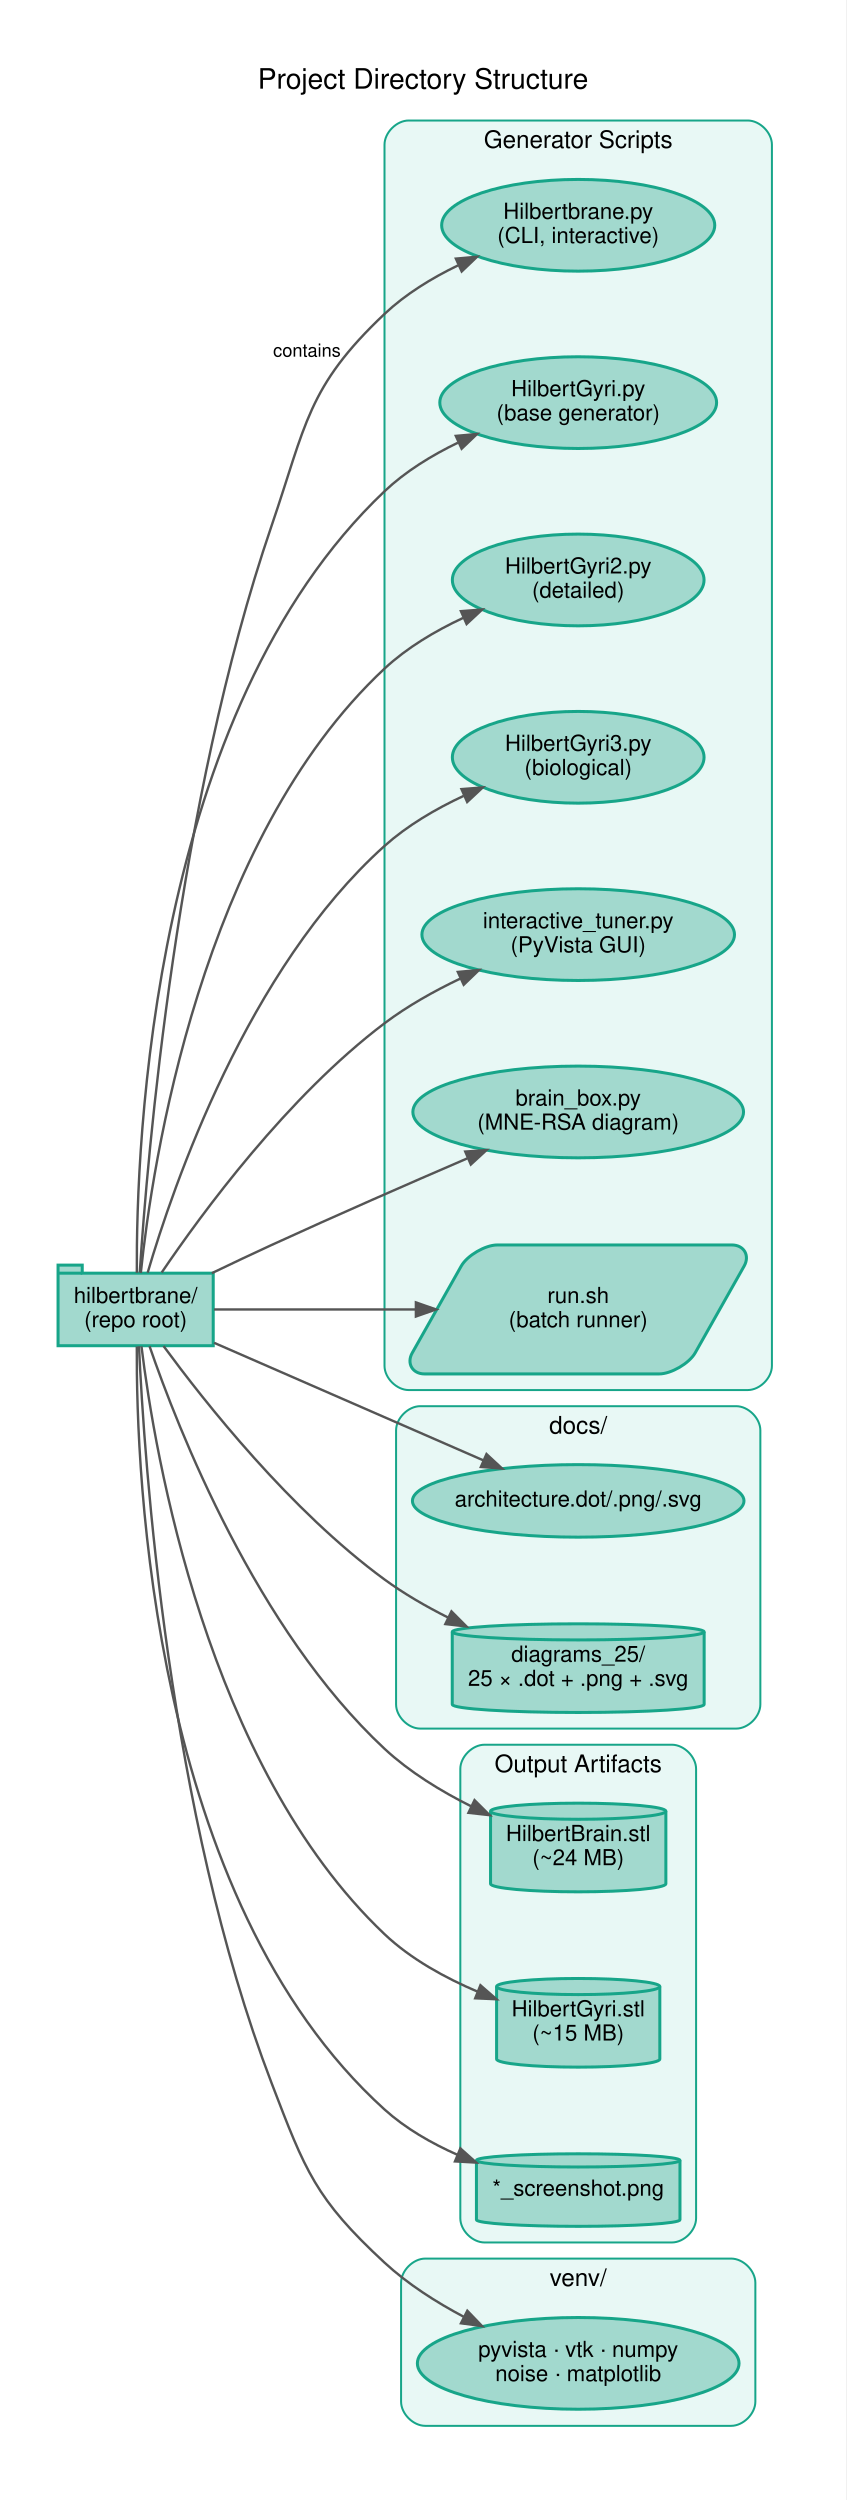
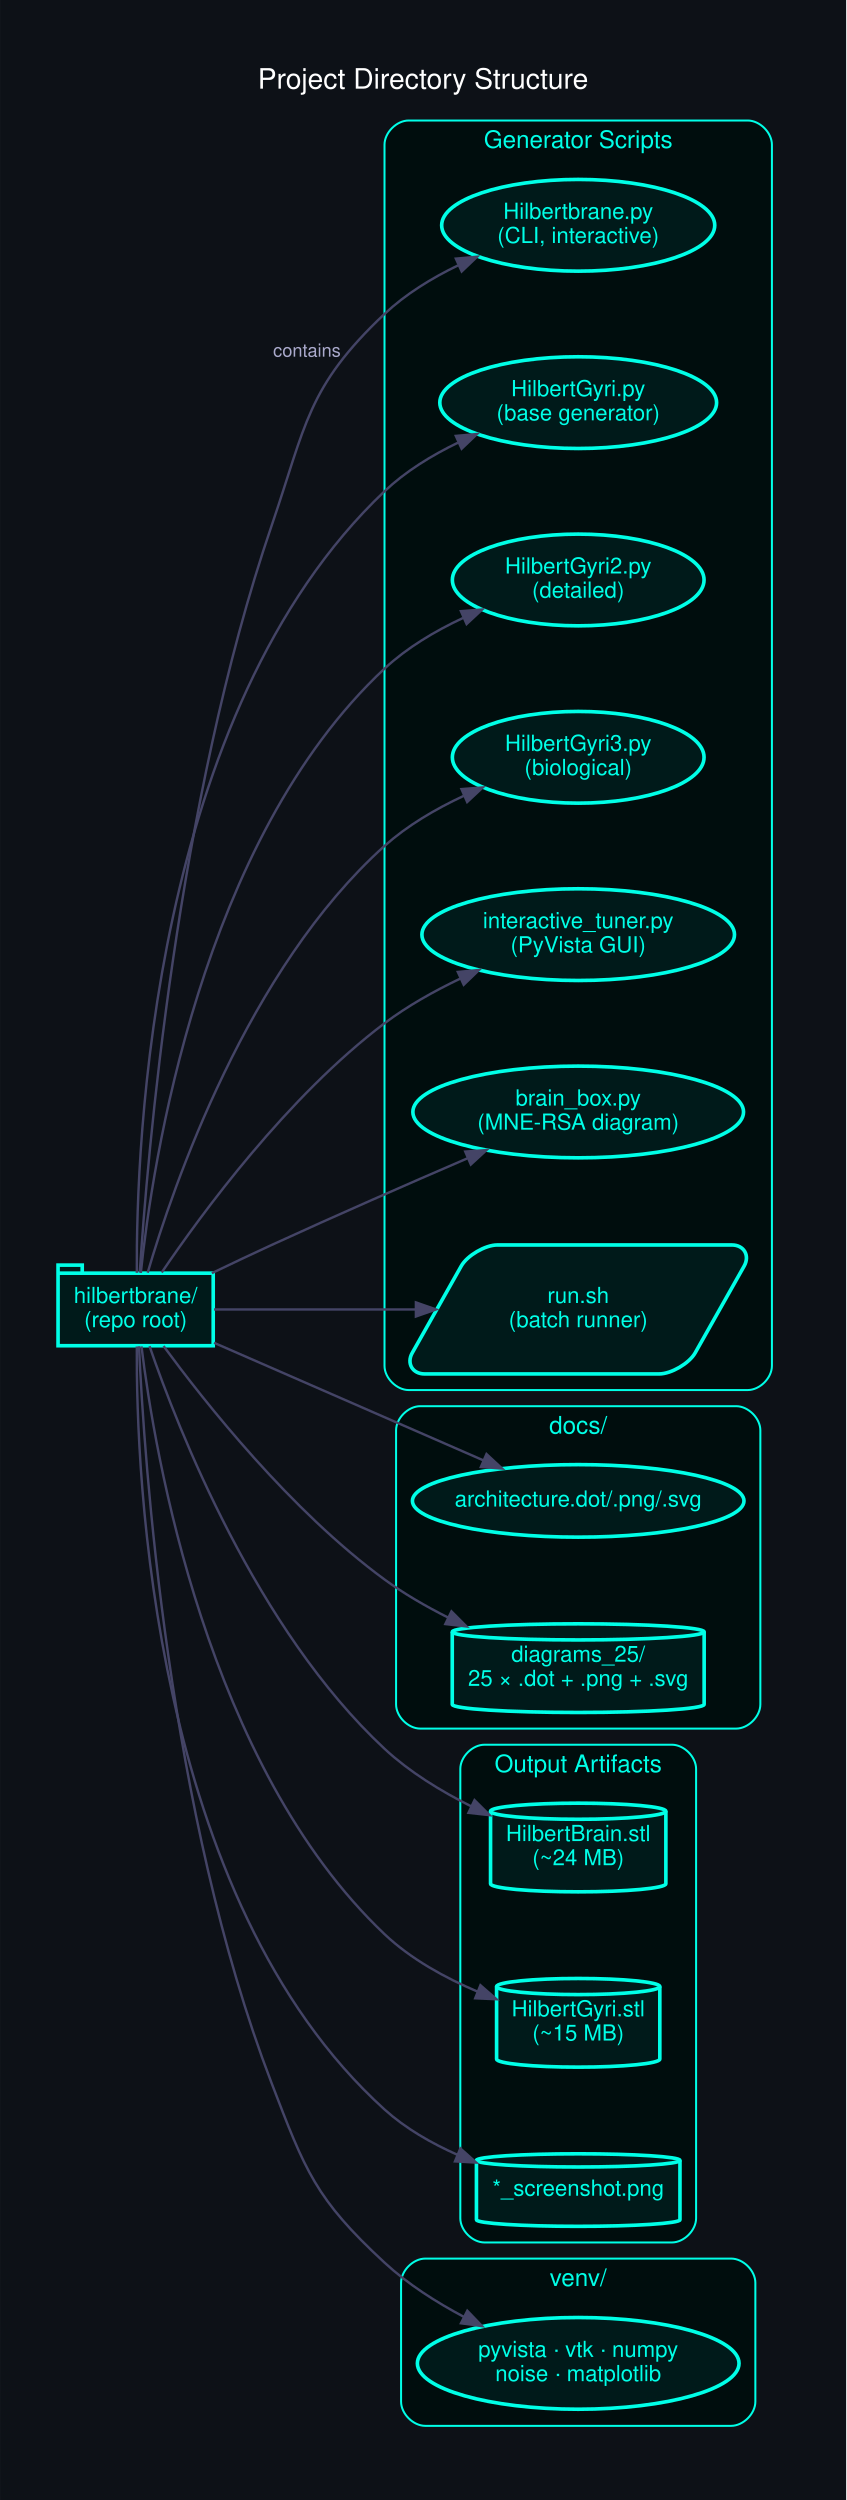
<svg xmlns="http://www.w3.org/2000/svg" width="420pt" height="1241pt" viewBox="0.00 0.00 419.85 1240.60">
  <g id="graph0" class="graph" transform="scale(1 1) rotate(0) translate(28.8 1211.8)">
-     <polygon fill="#ffffff" stroke="transparent" points="-28.8,28.8 -28.8,-1211.8 391.05,-1211.8 391.05,28.8 -28.8,28.8" />
-     <text text-anchor="middle" x="181.12" y="-1167.8" font-family="Helvetica,Arial,sans-serif" font-size="14.00">Project Directory Structure</text>
+     <polygon fill="#0d1117" stroke="transparent" points="-28.8,28.8 -28.8,-1211.8 391.05,-1211.8 391.05,28.8 -28.8,28.8" />
+     <text text-anchor="middle" x="181.12" y="-1167.8" font-family="Helvetica,Arial,sans-serif" font-size="14.00" fill="white">Project Directory Structure</text>
    <g id="clust1" class="cluster">
-       <path fill="#e8f8f5" stroke="#17a589" d="M174,-522C174,-522 342.25,-522 342.25,-522 348.25,-522 354.25,-528 354.25,-534 354.25,-534 354.25,-1140 354.25,-1140 354.25,-1146 348.25,-1152 342.25,-1152 342.25,-1152 174,-1152 174,-1152 168,-1152 162,-1146 162,-1140 162,-1140 162,-534 162,-534 162,-528 168,-522 174,-522" />
-       <text text-anchor="middle" x="258.12" y="-1138.4" font-family="Helvetica,Arial,sans-serif" font-size="12.00">Generator Scripts</text>
+       <path fill="#000d0d" stroke="#00ffe7" d="M174,-522C174,-522 342.25,-522 342.25,-522 348.25,-522 354.25,-528 354.25,-534 354.25,-534 354.25,-1140 354.25,-1140 354.25,-1146 348.25,-1152 342.25,-1152 342.25,-1152 174,-1152 174,-1152 168,-1152 162,-1146 162,-1140 162,-1140 162,-534 162,-534 162,-528 168,-522 174,-522" />
+       <text text-anchor="middle" x="258.12" y="-1138.4" font-family="Helvetica,Arial,sans-serif" font-size="12.00" fill="#00ffe7">Generator Scripts</text>
    </g>
    <g id="clust2" class="cluster">
-       <path fill="#e8f8f5" stroke="#17a589" d="M179.74,-354C179.74,-354 336.51,-354 336.51,-354 342.51,-354 348.51,-360 348.51,-366 348.51,-366 348.51,-502 348.51,-502 348.51,-508 342.51,-514 336.51,-514 336.51,-514 179.74,-514 179.74,-514 173.74,-514 167.74,-508 167.74,-502 167.74,-502 167.74,-366 167.74,-366 167.74,-360 173.74,-354 179.74,-354" />
-       <text text-anchor="middle" x="258.12" y="-500.4" font-family="Helvetica,Arial,sans-serif" font-size="12.00">docs/</text>
+       <path fill="#000d0d" stroke="#00ffe7" d="M179.74,-354C179.74,-354 336.51,-354 336.51,-354 342.51,-354 348.51,-360 348.51,-366 348.51,-366 348.51,-502 348.51,-502 348.51,-508 342.51,-514 336.51,-514 336.51,-514 179.74,-514 179.74,-514 173.74,-514 167.74,-508 167.74,-502 167.74,-502 167.74,-366 167.74,-366 167.74,-360 173.74,-354 179.74,-354" />
+       <text text-anchor="middle" x="258.12" y="-500.4" font-family="Helvetica,Arial,sans-serif" font-size="12.00" fill="#00ffe7">docs/</text>
    </g>
    <g id="clust3" class="cluster">
-       <path fill="#e8f8f5" stroke="#17a589" d="M211.62,-99C211.62,-99 304.62,-99 304.62,-99 310.62,-99 316.62,-105 316.62,-111 316.62,-111 316.62,-334 316.62,-334 316.62,-340 310.62,-346 304.62,-346 304.62,-346 211.62,-346 211.62,-346 205.62,-346 199.62,-340 199.62,-334 199.62,-334 199.62,-111 199.62,-111 199.62,-105 205.62,-99 211.62,-99" />
-       <text text-anchor="middle" x="258.12" y="-332.4" font-family="Helvetica,Arial,sans-serif" font-size="12.00">Output Artifacts</text>
+       <path fill="#000d0d" stroke="#00ffe7" d="M211.62,-99C211.62,-99 304.62,-99 304.62,-99 310.62,-99 316.62,-105 316.62,-111 316.62,-111 316.62,-334 316.62,-334 316.62,-340 310.62,-346 304.62,-346 304.62,-346 211.62,-346 211.62,-346 205.62,-346 199.62,-340 199.62,-334 199.62,-334 199.62,-111 199.62,-111 199.62,-105 205.62,-99 211.62,-99" />
+       <text text-anchor="middle" x="258.12" y="-332.4" font-family="Helvetica,Arial,sans-serif" font-size="12.00" fill="#00ffe7">Output Artifacts</text>
    </g>
    <g id="clust4" class="cluster">
-       <path fill="#e8f8f5" stroke="#17a589" d="M182.22,-8C182.22,-8 334.03,-8 334.03,-8 340.03,-8 346.03,-14 346.03,-20 346.03,-20 346.03,-79 346.03,-79 346.03,-85 340.03,-91 334.03,-91 334.03,-91 182.22,-91 182.22,-91 176.22,-91 170.22,-85 170.22,-79 170.22,-79 170.22,-20 170.22,-20 170.22,-14 176.22,-8 182.22,-8" />
-       <text text-anchor="middle" x="258.12" y="-77.4" font-family="Helvetica,Arial,sans-serif" font-size="12.00">venv/</text>
+       <path fill="#000d0d" stroke="#00ffe7" d="M182.22,-8C182.22,-8 334.03,-8 334.03,-8 340.03,-8 346.03,-14 346.03,-20 346.03,-20 346.03,-79 346.03,-79 346.03,-85 340.03,-91 334.03,-91 334.03,-91 182.22,-91 182.22,-91 176.22,-91 170.22,-85 170.22,-79 170.22,-79 170.22,-20 170.22,-20 170.22,-14 176.22,-8 182.22,-8" />
+       <text text-anchor="middle" x="258.12" y="-77.4" font-family="Helvetica,Arial,sans-serif" font-size="12.00" fill="#00ffe7">venv/</text>
    </g>
    <g id="node1" class="node">
-       <polygon fill="#a2d9ce" stroke="#17a589" stroke-width="1.5" points="77,-580 12,-580 12,-584 0,-584 0,-544 77,-544 77,-580" />
-       <polyline fill="none" stroke="#17a589" stroke-width="1.5" points="0,-580 12,-580 " />
-       <text text-anchor="middle" x="38.5" y="-565.2" font-family="Helvetica,Arial,sans-serif" font-size="11.00">hilbertbrane/</text>
-       <text text-anchor="middle" x="38.5" y="-553.2" font-family="Helvetica,Arial,sans-serif" font-size="11.00">(repo root)</text>
+       <polygon fill="#001a1a" stroke="#00ffe7" stroke-width="1.8" points="77,-580 12,-580 12,-584 0,-584 0,-544 77,-544 77,-580" />
+       <polyline fill="none" stroke="#00ffe7" stroke-width="1.8" points="0,-580 12,-580 " />
+       <text text-anchor="middle" x="38.5" y="-565.2" font-family="Helvetica,Arial,sans-serif" font-size="11.00" fill="#00ffe7">hilbertbrane/</text>
+       <text text-anchor="middle" x="38.5" y="-553.2" font-family="Helvetica,Arial,sans-serif" font-size="11.00" fill="#00ffe7">(repo root)</text>
    </g>
    <g id="node2" class="node">
-       <ellipse fill="#a2d9ce" stroke="#17a589" stroke-width="1.5" cx="258.12" cy="-1100" rx="67.76" ry="22.76" />
-       <text text-anchor="middle" x="258.12" y="-1103.2" font-family="Helvetica,Arial,sans-serif" font-size="11.00">Hilbertbrane.py</text>
-       <text text-anchor="middle" x="258.12" y="-1091.2" font-family="Helvetica,Arial,sans-serif" font-size="11.00">(CLI, interactive)</text>
+       <ellipse fill="#001a1a" stroke="#00ffe7" stroke-width="1.8" cx="258.12" cy="-1100" rx="67.76" ry="22.76" />
+       <text text-anchor="middle" x="258.12" y="-1103.2" font-family="Helvetica,Arial,sans-serif" font-size="11.00" fill="#00ffe7">Hilbertbrane.py</text>
+       <text text-anchor="middle" x="258.12" y="-1091.2" font-family="Helvetica,Arial,sans-serif" font-size="11.00" fill="#00ffe7">(CLI, interactive)</text>
    </g>
    <g id="edge1" class="edge">
-       <path fill="none" stroke="#555555" stroke-width="1.2" d="M40.55,-580.34C44.23,-636.99 58.98,-813.57 106,-951 123.12,-1001.04 123.56,-1019.68 162,-1056 172.43,-1065.85 185.46,-1073.81 198.5,-1080.11" />
-       <polygon fill="#555555" stroke="#555555" stroke-width="1.2" points="197.41,-1083.46 207.96,-1084.4 200.3,-1077.08 197.41,-1083.46" />
-       <text text-anchor="middle" x="123.5" y="-1034.8" font-family="Helvetica,Arial,sans-serif" font-size="9.00">contains</text>
+       <path fill="none" stroke="#444466" stroke-width="1.2" d="M40.55,-580.34C44.23,-636.99 58.98,-813.57 106,-951 123.12,-1001.04 123.56,-1019.68 162,-1056 172.43,-1065.85 185.46,-1073.81 198.5,-1080.11" />
+       <polygon fill="#444466" stroke="#444466" stroke-width="1.2" points="197.41,-1083.46 207.96,-1084.4 200.3,-1077.08 197.41,-1083.46" />
+       <text text-anchor="middle" x="123.5" y="-1034.8" font-family="Helvetica,Arial,sans-serif" font-size="9.00" fill="#aaaacc">contains</text>
    </g>
    <g id="node3" class="node">
-       <ellipse fill="#a2d9ce" stroke="#17a589" stroke-width="1.5" cx="258.12" cy="-1012" rx="68.68" ry="22.76" />
-       <text text-anchor="middle" x="258.12" y="-1015.2" font-family="Helvetica,Arial,sans-serif" font-size="11.00">HilbertGyri.py</text>
-       <text text-anchor="middle" x="258.12" y="-1003.2" font-family="Helvetica,Arial,sans-serif" font-size="11.00">(base generator)</text>
+       <ellipse fill="#001a1a" stroke="#00ffe7" stroke-width="1.8" cx="258.12" cy="-1012" rx="68.68" ry="22.76" />
+       <text text-anchor="middle" x="258.12" y="-1015.2" font-family="Helvetica,Arial,sans-serif" font-size="11.00" fill="#00ffe7">HilbertGyri.py</text>
+       <text text-anchor="middle" x="258.12" y="-1003.2" font-family="Helvetica,Arial,sans-serif" font-size="11.00" fill="#00ffe7">(base generator)</text>
    </g>
    <g id="edge2" class="edge">
-       <path fill="none" stroke="#555555" stroke-width="1.2" d="M39.09,-580.18C38.7,-643.77 46.35,-858.3 162,-968 172.41,-977.87 185.43,-985.84 198.47,-992.14" />
-       <polygon fill="#555555" stroke="#555555" stroke-width="1.2" points="197.38,-995.49 207.93,-996.43 200.27,-989.11 197.38,-995.49" />
+       <path fill="none" stroke="#444466" stroke-width="1.2" d="M39.09,-580.18C38.7,-643.77 46.35,-858.3 162,-968 172.41,-977.87 185.43,-985.84 198.47,-992.14" />
+       <polygon fill="#444466" stroke="#444466" stroke-width="1.2" points="197.38,-995.49 207.93,-996.43 200.27,-989.11 197.38,-995.49" />
    </g>
    <g id="node4" class="node">
-       <ellipse fill="#a2d9ce" stroke="#17a589" stroke-width="1.5" cx="258.12" cy="-924" rx="62.45" ry="22.76" />
-       <text text-anchor="middle" x="258.12" y="-927.2" font-family="Helvetica,Arial,sans-serif" font-size="11.00">HilbertGyri2.py</text>
-       <text text-anchor="middle" x="258.12" y="-915.2" font-family="Helvetica,Arial,sans-serif" font-size="11.00">(detailed)</text>
+       <ellipse fill="#001a1a" stroke="#00ffe7" stroke-width="1.8" cx="258.12" cy="-924" rx="62.45" ry="22.76" />
+       <text text-anchor="middle" x="258.12" y="-927.2" font-family="Helvetica,Arial,sans-serif" font-size="11.00" fill="#00ffe7">HilbertGyri2.py</text>
+       <text text-anchor="middle" x="258.12" y="-915.2" font-family="Helvetica,Arial,sans-serif" font-size="11.00" fill="#00ffe7">(detailed)</text>
    </g>
    <g id="edge3" class="edge">
-       <path fill="none" stroke="#555555" stroke-width="1.2" d="M41.07,-580.13C46.7,-634.02 70.74,-794.82 162,-880 173.13,-890.39 187.15,-898.69 200.98,-905.15" />
-       <polygon fill="#555555" stroke="#555555" stroke-width="1.2" points="199.92,-908.51 210.49,-909.34 202.74,-902.11 199.92,-908.51" />
+       <path fill="none" stroke="#444466" stroke-width="1.2" d="M41.07,-580.13C46.7,-634.02 70.74,-794.82 162,-880 173.13,-890.39 187.15,-898.69 200.98,-905.15" />
+       <polygon fill="#444466" stroke="#444466" stroke-width="1.2" points="199.92,-908.51 210.49,-909.34 202.74,-902.11 199.92,-908.51" />
    </g>
    <g id="node5" class="node">
-       <ellipse fill="#a2d9ce" stroke="#17a589" stroke-width="1.5" cx="258.12" cy="-836" rx="62.45" ry="22.76" />
-       <text text-anchor="middle" x="258.12" y="-839.2" font-family="Helvetica,Arial,sans-serif" font-size="11.00">HilbertGyri3.py</text>
-       <text text-anchor="middle" x="258.12" y="-827.2" font-family="Helvetica,Arial,sans-serif" font-size="11.00">(biological)</text>
+       <ellipse fill="#001a1a" stroke="#00ffe7" stroke-width="1.8" cx="258.12" cy="-836" rx="62.45" ry="22.76" />
+       <text text-anchor="middle" x="258.12" y="-839.2" font-family="Helvetica,Arial,sans-serif" font-size="11.00" fill="#00ffe7">HilbertGyri3.py</text>
+       <text text-anchor="middle" x="258.12" y="-827.2" font-family="Helvetica,Arial,sans-serif" font-size="11.00" fill="#00ffe7">(biological)</text>
    </g>
    <g id="edge4" class="edge">
-       <path fill="none" stroke="#555555" stroke-width="1.2" d="M44.47,-580.24C57.03,-623.06 93.96,-730.99 162,-792 173.34,-802.17 187.43,-810.39 201.26,-816.85" />
-       <polygon fill="#555555" stroke="#555555" stroke-width="1.2" points="200.2,-820.21 210.76,-821.04 203.02,-813.8 200.2,-820.21" />
+       <path fill="none" stroke="#444466" stroke-width="1.2" d="M44.47,-580.24C57.03,-623.06 93.96,-730.99 162,-792 173.34,-802.17 187.43,-810.39 201.26,-816.85" />
+       <polygon fill="#444466" stroke="#444466" stroke-width="1.2" points="200.2,-820.21 210.76,-821.04 203.02,-813.8 200.2,-820.21" />
    </g>
    <g id="node6" class="node">
-       <ellipse fill="#a2d9ce" stroke="#17a589" stroke-width="1.5" cx="258.12" cy="-748" rx="77.56" ry="22.76" />
-       <text text-anchor="middle" x="258.12" y="-751.2" font-family="Helvetica,Arial,sans-serif" font-size="11.00">interactive_tuner.py</text>
-       <text text-anchor="middle" x="258.12" y="-739.2" font-family="Helvetica,Arial,sans-serif" font-size="11.00">(PyVista GUI)</text>
+       <ellipse fill="#001a1a" stroke="#00ffe7" stroke-width="1.8" cx="258.12" cy="-748" rx="77.56" ry="22.76" />
+       <text text-anchor="middle" x="258.12" y="-751.2" font-family="Helvetica,Arial,sans-serif" font-size="11.00" fill="#00ffe7">interactive_tuner.py</text>
+       <text text-anchor="middle" x="258.12" y="-739.2" font-family="Helvetica,Arial,sans-serif" font-size="11.00" fill="#00ffe7">(PyVista GUI)</text>
    </g>
    <g id="edge5" class="edge">
-       <path fill="none" stroke="#555555" stroke-width="1.2" d="M51.44,-580.34C71.35,-609.73 113.91,-667.73 162,-704 173.34,-712.55 186.61,-719.98 199.57,-726.17" />
-       <polygon fill="#555555" stroke="#555555" stroke-width="1.2" points="198.38,-729.48 208.93,-730.46 201.3,-723.11 198.38,-729.48" />
+       <path fill="none" stroke="#444466" stroke-width="1.2" d="M51.44,-580.34C71.35,-609.73 113.91,-667.73 162,-704 173.34,-712.55 186.61,-719.98 199.57,-726.17" />
+       <polygon fill="#444466" stroke="#444466" stroke-width="1.2" points="198.38,-729.48 208.93,-730.46 201.3,-723.11 198.38,-729.48" />
    </g>
    <g id="node7" class="node">
-       <ellipse fill="#a2d9ce" stroke="#17a589" stroke-width="1.5" cx="258.12" cy="-660" rx="82.05" ry="22.76" />
-       <text text-anchor="middle" x="258.12" y="-663.2" font-family="Helvetica,Arial,sans-serif" font-size="11.00">brain_box.py</text>
-       <text text-anchor="middle" x="258.12" y="-651.2" font-family="Helvetica,Arial,sans-serif" font-size="11.00">(MNE-RSA diagram)</text>
+       <ellipse fill="#001a1a" stroke="#00ffe7" stroke-width="1.8" cx="258.12" cy="-660" rx="82.05" ry="22.76" />
+       <text text-anchor="middle" x="258.12" y="-663.2" font-family="Helvetica,Arial,sans-serif" font-size="11.00" fill="#00ffe7">brain_box.py</text>
+       <text text-anchor="middle" x="258.12" y="-651.2" font-family="Helvetica,Arial,sans-serif" font-size="11.00" fill="#00ffe7">(MNE-RSA diagram)</text>
    </g>
    <g id="edge6" class="edge">
-       <path fill="none" stroke="#555555" stroke-width="1.2" d="M76.32,-580.01C85.95,-584.64 96.33,-589.57 106,-594 138.03,-608.69 174.19,-624.52 203.11,-636.98" />
-       <polygon fill="#555555" stroke="#555555" stroke-width="1.2" points="202.06,-640.34 212.63,-641.08 204.83,-633.91 202.06,-640.34" />
+       <path fill="none" stroke="#444466" stroke-width="1.2" d="M76.32,-580.01C85.95,-584.64 96.33,-589.57 106,-594 138.03,-608.69 174.19,-624.52 203.11,-636.98" />
+       <polygon fill="#444466" stroke="#444466" stroke-width="1.2" points="202.06,-640.34 212.63,-641.08 204.83,-633.91 202.06,-640.34" />
    </g>
    <g id="node8" class="node">
-       <path fill="#a2d9ce" stroke="#17a589" stroke-width="1.5" d="M334.37,-594C334.37,-594 217.99,-594 217.99,-594 211.99,-594 203.04,-588.77 200.09,-583.55 200.09,-583.55 175.77,-540.45 175.77,-540.45 172.82,-535.23 175.88,-530 181.88,-530 181.88,-530 298.26,-530 298.26,-530 304.26,-530 313.21,-535.23 316.16,-540.45 316.16,-540.45 340.48,-583.55 340.48,-583.55 343.42,-588.77 340.37,-594 334.37,-594" />
-       <text text-anchor="middle" x="258.12" y="-565.2" font-family="Helvetica,Arial,sans-serif" font-size="11.00">run.sh</text>
-       <text text-anchor="middle" x="258.12" y="-553.2" font-family="Helvetica,Arial,sans-serif" font-size="11.00">(batch runner)</text>
+       <path fill="#001a1a" stroke="#00ffe7" stroke-width="1.8" d="M334.37,-594C334.37,-594 217.99,-594 217.99,-594 211.99,-594 203.04,-588.77 200.09,-583.55 200.09,-583.55 175.77,-540.45 175.77,-540.45 172.82,-535.23 175.88,-530 181.88,-530 181.88,-530 298.26,-530 298.26,-530 304.26,-530 313.21,-535.23 316.16,-540.45 316.16,-540.45 340.48,-583.55 340.48,-583.55 343.42,-588.77 340.37,-594 334.37,-594" />
+       <text text-anchor="middle" x="258.12" y="-565.2" font-family="Helvetica,Arial,sans-serif" font-size="11.00" fill="#00ffe7">run.sh</text>
+       <text text-anchor="middle" x="258.12" y="-553.2" font-family="Helvetica,Arial,sans-serif" font-size="11.00" fill="#00ffe7">(batch runner)</text>
    </g>
    <g id="edge7" class="edge">
-       <path fill="none" stroke="#555555" stroke-width="1.2" d="M77.41,-562C104.89,-562 143.05,-562 177.15,-562" />
-       <polygon fill="#555555" stroke="#555555" stroke-width="1.2" points="177.58,-565.5 187.58,-562 177.58,-558.5 177.58,-565.5" />
+       <path fill="none" stroke="#444466" stroke-width="1.2" d="M77.41,-562C104.89,-562 143.05,-562 177.15,-562" />
+       <polygon fill="#444466" stroke="#444466" stroke-width="1.2" points="177.58,-565.5 187.58,-562 177.58,-558.5 177.58,-565.5" />
    </g>
    <g id="node9" class="node">
-       <ellipse fill="#a2d9ce" stroke="#17a589" stroke-width="1.5" cx="258.12" cy="-467" rx="82.27" ry="18" />
-       <text text-anchor="middle" x="258.12" y="-464.2" font-family="Helvetica,Arial,sans-serif" font-size="11.00">architecture.dot/.png/.svg</text>
+       <ellipse fill="#001a1a" stroke="#00ffe7" stroke-width="1.8" cx="258.12" cy="-467" rx="82.27" ry="18" />
+       <text text-anchor="middle" x="258.12" y="-464.2" font-family="Helvetica,Arial,sans-serif" font-size="11.00" fill="#00ffe7">architecture.dot/.png/.svg</text>
    </g>
    <g id="edge8" class="edge">
-       <path fill="none" stroke="#555555" stroke-width="1.2" d="M77.41,-545.45C114.61,-529.21 171.4,-504.42 211.16,-487.06" />
-       <polygon fill="#555555" stroke="#555555" stroke-width="1.2" points="212.61,-490.25 220.38,-483.04 209.81,-483.83 212.61,-490.25" />
+       <path fill="none" stroke="#444466" stroke-width="1.2" d="M77.41,-545.45C114.61,-529.21 171.4,-504.42 211.16,-487.06" />
+       <polygon fill="#444466" stroke="#444466" stroke-width="1.2" points="212.61,-490.25 220.38,-483.04 209.81,-483.83 212.61,-490.25" />
    </g>
    <g id="node10" class="node">
-       <path fill="#a2d9ce" stroke="#17a589" stroke-width="1.5" d="M320.62,-402C320.62,-404.21 292.61,-406 258.12,-406 223.64,-406 195.62,-404.21 195.62,-402 195.62,-402 195.62,-366 195.62,-366 195.62,-363.79 223.64,-362 258.12,-362 292.61,-362 320.62,-363.79 320.62,-366 320.62,-366 320.62,-402 320.62,-402" />
-       <path fill="none" stroke="#17a589" stroke-width="1.5" d="M320.62,-402C320.62,-399.79 292.61,-398 258.12,-398 223.64,-398 195.62,-399.79 195.62,-402" />
-       <text text-anchor="middle" x="258.12" y="-387.2" font-family="Helvetica,Arial,sans-serif" font-size="11.00">diagrams_25/</text>
-       <text text-anchor="middle" x="258.12" y="-375.2" font-family="Helvetica,Arial,sans-serif" font-size="11.00">25 × .dot + .png + .svg</text>
+       <path fill="#001a1a" stroke="#00ffe7" stroke-width="1.8" d="M320.62,-402C320.62,-404.21 292.61,-406 258.12,-406 223.64,-406 195.62,-404.21 195.62,-402 195.62,-402 195.62,-366 195.62,-366 195.62,-363.79 223.64,-362 258.12,-362 292.61,-362 320.62,-363.79 320.62,-366 320.62,-366 320.62,-402 320.62,-402" />
+       <path fill="none" stroke="#00ffe7" stroke-width="1.8" d="M320.62,-402C320.62,-399.79 292.61,-398 258.12,-398 223.64,-398 195.62,-399.79 195.62,-402" />
+       <text text-anchor="middle" x="258.12" y="-387.2" font-family="Helvetica,Arial,sans-serif" font-size="11.00" fill="#00ffe7">diagrams_25/</text>
+       <text text-anchor="middle" x="258.12" y="-375.2" font-family="Helvetica,Arial,sans-serif" font-size="11.00" fill="#00ffe7">25 × .dot + .png + .svg</text>
    </g>
    <g id="edge9" class="edge">
-       <path fill="none" stroke="#555555" stroke-width="1.2" d="M52.35,-543.84C72.85,-515.9 115.45,-462.06 162,-428 171.64,-420.95 182.58,-414.62 193.54,-409.11" />
-       <polygon fill="#555555" stroke="#555555" stroke-width="1.2" points="195.23,-412.18 202.71,-404.67 192.18,-405.88 195.23,-412.18" />
+       <path fill="none" stroke="#444466" stroke-width="1.2" d="M52.35,-543.84C72.85,-515.9 115.45,-462.06 162,-428 171.64,-420.95 182.58,-414.62 193.54,-409.11" />
+       <polygon fill="#444466" stroke="#444466" stroke-width="1.2" points="195.23,-412.18 202.71,-404.67 192.18,-405.88 195.23,-412.18" />
    </g>
    <g id="node11" class="node">
-       <path fill="#a2d9ce" stroke="#17a589" stroke-width="1.5" d="M301.62,-313C301.62,-315.21 282.13,-317 258.12,-317 234.12,-317 214.62,-315.21 214.62,-313 214.62,-313 214.62,-277 214.62,-277 214.62,-274.79 234.12,-273 258.12,-273 282.13,-273 301.62,-274.79 301.62,-277 301.62,-277 301.62,-313 301.62,-313" />
-       <path fill="none" stroke="#17a589" stroke-width="1.5" d="M301.62,-313C301.62,-310.79 282.13,-309 258.12,-309 234.12,-309 214.62,-310.79 214.62,-313" />
-       <text text-anchor="middle" x="258.12" y="-298.2" font-family="Helvetica,Arial,sans-serif" font-size="11.00">HilbertBrain.stl</text>
-       <text text-anchor="middle" x="258.12" y="-286.2" font-family="Helvetica,Arial,sans-serif" font-size="11.00">(~24 MB)</text>
+       <path fill="#001a1a" stroke="#00ffe7" stroke-width="1.8" d="M301.62,-313C301.62,-315.21 282.13,-317 258.12,-317 234.12,-317 214.62,-315.21 214.62,-313 214.62,-313 214.62,-277 214.62,-277 214.62,-274.79 234.12,-273 258.12,-273 282.13,-273 301.62,-274.79 301.62,-277 301.62,-277 301.62,-313 301.62,-313" />
+       <path fill="none" stroke="#00ffe7" stroke-width="1.8" d="M301.62,-313C301.62,-310.79 282.13,-309 258.12,-309 234.12,-309 214.62,-310.79 214.62,-313" />
+       <text text-anchor="middle" x="258.12" y="-298.2" font-family="Helvetica,Arial,sans-serif" font-size="11.00" fill="#00ffe7">HilbertBrain.stl</text>
+       <text text-anchor="middle" x="258.12" y="-286.2" font-family="Helvetica,Arial,sans-serif" font-size="11.00" fill="#00ffe7">(~24 MB)</text>
    </g>
    <g id="edge10" class="edge">
-       <path fill="none" stroke="#555555" stroke-width="1.2" d="M45.4,-543.76C59.43,-502.95 98.46,-403.17 162,-344 174.38,-332.47 190,-322.94 204.98,-315.45" />
-       <polygon fill="#555555" stroke="#555555" stroke-width="1.2" points="206.67,-318.51 214.19,-311.04 203.66,-312.2 206.67,-318.51" />
+       <path fill="none" stroke="#444466" stroke-width="1.2" d="M45.4,-543.76C59.43,-502.95 98.46,-403.17 162,-344 174.38,-332.47 190,-322.94 204.98,-315.45" />
+       <polygon fill="#444466" stroke="#444466" stroke-width="1.2" points="206.67,-318.51 214.19,-311.04 203.66,-312.2 206.67,-318.51" />
    </g>
    <g id="node12" class="node">
-       <path fill="#a2d9ce" stroke="#17a589" stroke-width="1.5" d="M298.62,-226C298.62,-228.21 280.47,-230 258.12,-230 235.78,-230 217.62,-228.21 217.62,-226 217.62,-226 217.62,-190 217.62,-190 217.62,-187.79 235.78,-186 258.12,-186 280.47,-186 298.62,-187.79 298.62,-190 298.62,-190 298.62,-226 298.62,-226" />
-       <path fill="none" stroke="#17a589" stroke-width="1.5" d="M298.62,-226C298.62,-223.79 280.47,-222 258.12,-222 235.78,-222 217.62,-223.79 217.62,-226" />
-       <text text-anchor="middle" x="258.12" y="-211.2" font-family="Helvetica,Arial,sans-serif" font-size="11.00">HilbertGyri.stl</text>
-       <text text-anchor="middle" x="258.12" y="-199.2" font-family="Helvetica,Arial,sans-serif" font-size="11.00">(~15 MB)</text>
+       <path fill="#001a1a" stroke="#00ffe7" stroke-width="1.8" d="M298.62,-226C298.62,-228.21 280.47,-230 258.12,-230 235.78,-230 217.62,-228.21 217.62,-226 217.62,-226 217.62,-190 217.62,-190 217.62,-187.79 235.78,-186 258.12,-186 280.47,-186 298.62,-187.79 298.62,-190 298.62,-190 298.62,-226 298.62,-226" />
+       <path fill="none" stroke="#00ffe7" stroke-width="1.8" d="M298.62,-226C298.62,-223.79 280.47,-222 258.12,-222 235.78,-222 217.62,-223.79 217.62,-226" />
+       <text text-anchor="middle" x="258.12" y="-211.2" font-family="Helvetica,Arial,sans-serif" font-size="11.00" fill="#00ffe7">HilbertGyri.stl</text>
+       <text text-anchor="middle" x="258.12" y="-199.2" font-family="Helvetica,Arial,sans-serif" font-size="11.00" fill="#00ffe7">(~15 MB)</text>
    </g>
    <g id="edge11" class="edge">
-       <path fill="none" stroke="#555555" stroke-width="1.2" d="M41.4,-543.67C47.88,-490.66 73.83,-335.63 162,-252 175.02,-239.65 192.13,-230.28 208.25,-223.44" />
-       <polygon fill="#555555" stroke="#555555" stroke-width="1.2" points="209.6,-226.66 217.58,-219.69 207,-220.17 209.6,-226.66" />
+       <path fill="none" stroke="#444466" stroke-width="1.2" d="M41.4,-543.67C47.88,-490.66 73.83,-335.63 162,-252 175.02,-239.65 192.13,-230.28 208.25,-223.44" />
+       <polygon fill="#444466" stroke="#444466" stroke-width="1.2" points="209.6,-226.66 217.58,-219.69 207,-220.17 209.6,-226.66" />
    </g>
    <g id="node13" class="node">
-       <path fill="#a2d9ce" stroke="#17a589" stroke-width="1.5" d="M308.62,-139.73C308.62,-141.53 285.99,-143 258.12,-143 230.26,-143 207.62,-141.53 207.62,-139.73 207.62,-139.73 207.62,-110.27 207.62,-110.27 207.62,-108.47 230.26,-107 258.12,-107 285.99,-107 308.62,-108.47 308.62,-110.27 308.62,-110.27 308.62,-139.73 308.62,-139.73" />
-       <path fill="none" stroke="#17a589" stroke-width="1.5" d="M308.62,-139.73C308.62,-137.92 285.99,-136.45 258.12,-136.45 230.26,-136.45 207.62,-137.92 207.62,-139.73" />
-       <text text-anchor="middle" x="258.12" y="-122.2" font-family="Helvetica,Arial,sans-serif" font-size="11.00">*_screenshot.png</text>
+       <path fill="#001a1a" stroke="#00ffe7" stroke-width="1.8" d="M308.62,-139.73C308.62,-141.53 285.99,-143 258.12,-143 230.26,-143 207.62,-141.53 207.62,-139.73 207.62,-139.73 207.62,-110.27 207.62,-110.27 207.62,-108.47 230.26,-107 258.12,-107 285.99,-107 308.62,-108.47 308.62,-110.27 308.62,-110.27 308.62,-139.73 308.62,-139.73" />
+       <path fill="none" stroke="#00ffe7" stroke-width="1.8" d="M308.62,-139.73C308.62,-137.92 285.99,-136.45 258.12,-136.45 230.26,-136.45 207.62,-137.92 207.62,-139.73" />
+       <text text-anchor="middle" x="258.12" y="-122.2" font-family="Helvetica,Arial,sans-serif" font-size="11.00" fill="#00ffe7">*_screenshot.png</text>
    </g>
    <g id="edge12" class="edge">
-       <path fill="none" stroke="#555555" stroke-width="1.2" d="M39.08,-543.61C38.69,-480.3 46.47,-269.53 162,-165 172.37,-155.62 185.26,-148.24 198.17,-142.51" />
-       <polygon fill="#555555" stroke="#555555" stroke-width="1.2" points="199.64,-145.69 207.53,-138.63 196.96,-139.23 199.64,-145.69" />
+       <path fill="none" stroke="#444466" stroke-width="1.2" d="M39.08,-543.61C38.69,-480.3 46.47,-269.53 162,-165 172.37,-155.62 185.26,-148.24 198.17,-142.51" />
+       <polygon fill="#444466" stroke="#444466" stroke-width="1.2" points="199.64,-145.69 207.53,-138.63 196.96,-139.23 199.64,-145.69" />
    </g>
    <g id="node14" class="node">
-       <ellipse fill="#a2d9ce" stroke="#17a589" stroke-width="1.5" cx="258.12" cy="-39" rx="79.81" ry="22.76" />
-       <text text-anchor="middle" x="258.12" y="-42.2" font-family="Helvetica,Arial,sans-serif" font-size="11.00">pyvista · vtk · numpy</text>
-       <text text-anchor="middle" x="258.12" y="-30.2" font-family="Helvetica,Arial,sans-serif" font-size="11.00">noise · matplotlib</text>
+       <ellipse fill="#001a1a" stroke="#00ffe7" stroke-width="1.8" cx="258.12" cy="-39" rx="79.81" ry="22.76" />
+       <text text-anchor="middle" x="258.12" y="-42.2" font-family="Helvetica,Arial,sans-serif" font-size="11.00" fill="#00ffe7">pyvista · vtk · numpy</text>
+       <text text-anchor="middle" x="258.12" y="-30.2" font-family="Helvetica,Arial,sans-serif" font-size="11.00" fill="#00ffe7">noise · matplotlib</text>
    </g>
    <g id="edge13" class="edge">
-       <path fill="none" stroke="#555555" stroke-width="1.2" d="M40.16,-543.74C42.72,-487.37 54.59,-311.91 106,-178 122.75,-134.37 127.7,-120.74 162,-89 173.46,-78.4 187.59,-69.39 201.42,-62.06" />
-       <polygon fill="#555555" stroke="#555555" stroke-width="1.2" points="203.1,-65.13 210.43,-57.48 199.93,-58.89 203.1,-65.13" />
+       <path fill="none" stroke="#444466" stroke-width="1.2" d="M40.16,-543.74C42.72,-487.37 54.59,-311.91 106,-178 122.75,-134.37 127.7,-120.74 162,-89 173.46,-78.4 187.59,-69.39 201.42,-62.06" />
+       <polygon fill="#444466" stroke="#444466" stroke-width="1.2" points="203.1,-65.13 210.43,-57.48 199.93,-58.89 203.1,-65.13" />
    </g>
  </g>
</svg>
